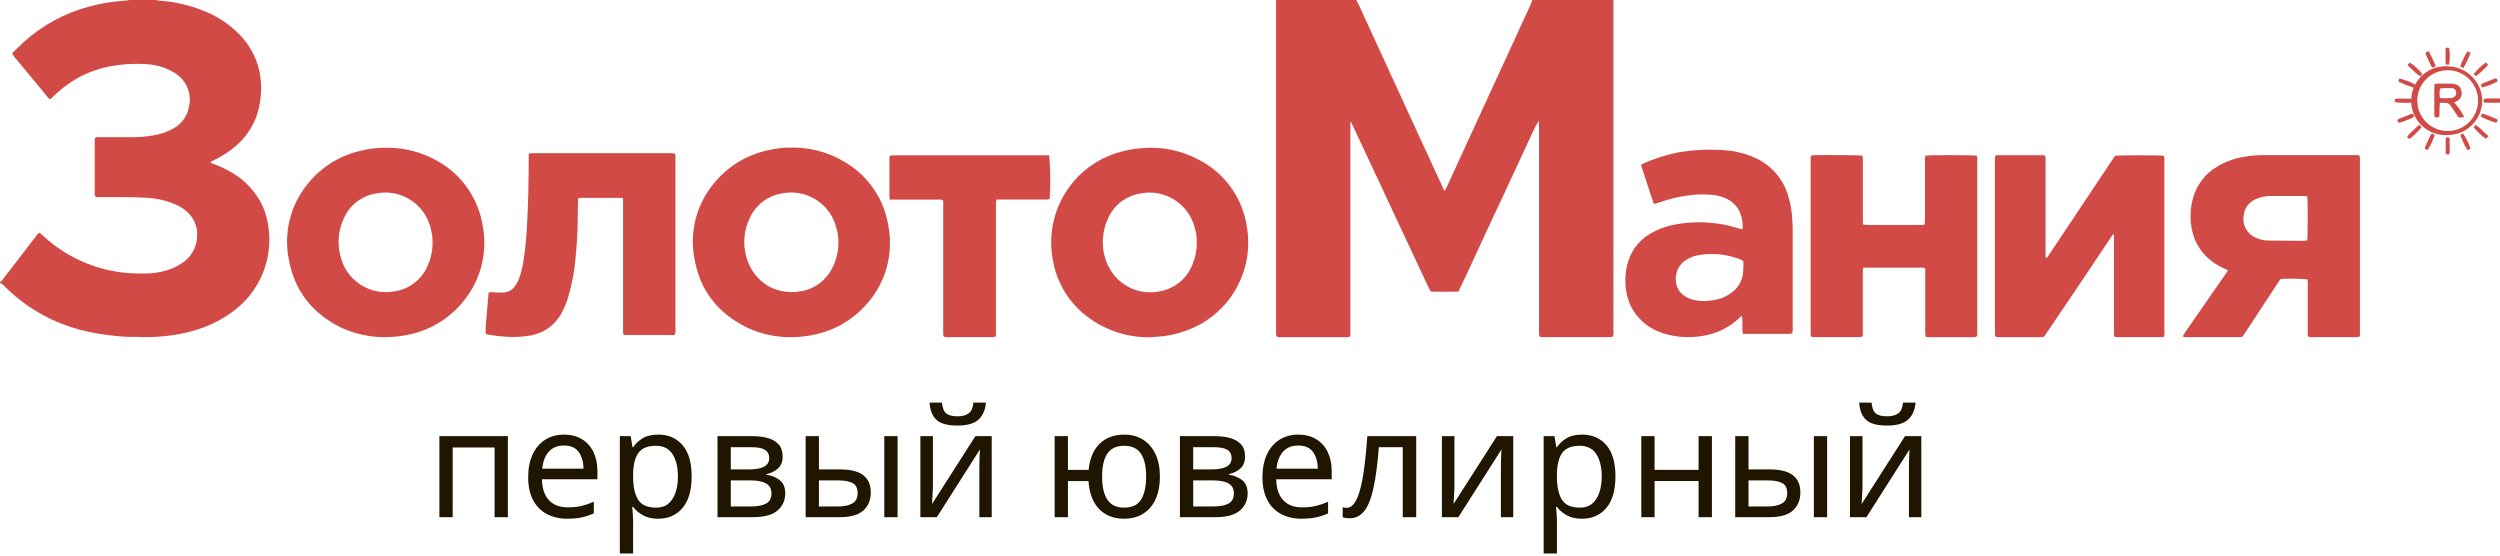
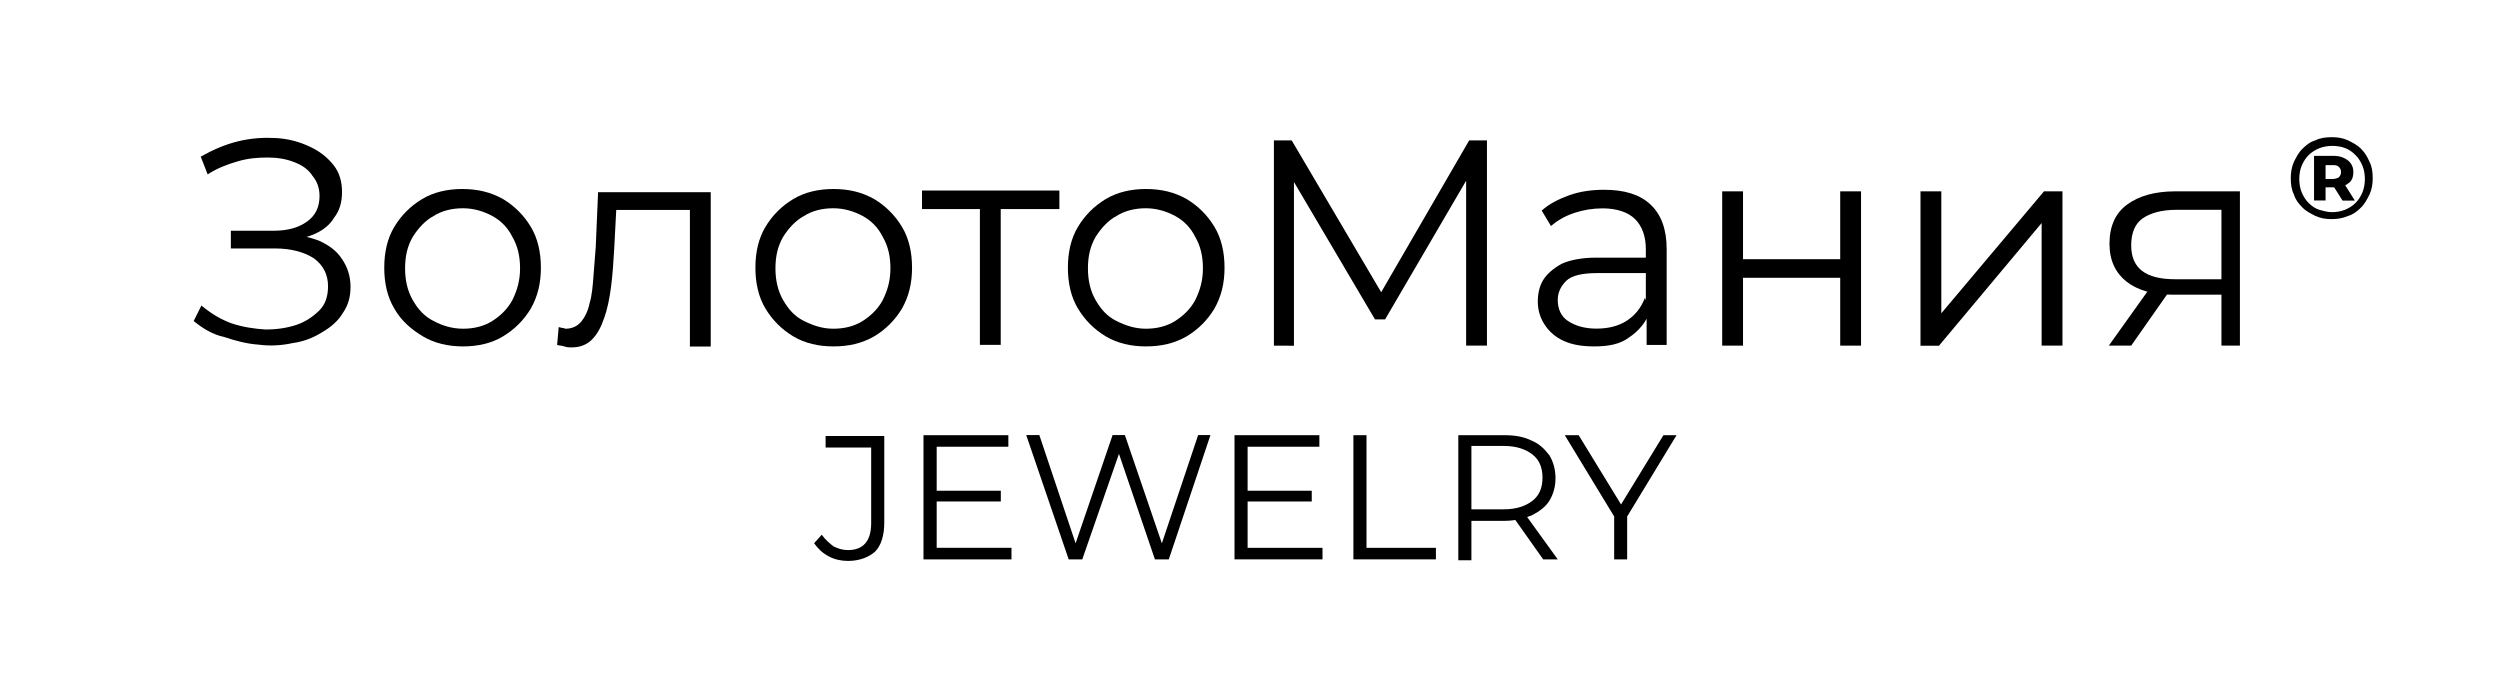
- <svg xmlns="http://www.w3.org/2000/svg" viewBox="0 0 691.47 153.55">
-   <defs>
-     <style>.cls-1{fill:#d24a46;fill-rule:evenodd;}.cls-2{font-size:41.82px;fill:#201600;font-family:Geometria-Medium, Geometria;letter-spacing:0.01em;}.cls-3{letter-spacing:0em;}.cls-4{letter-spacing:0.01em;}.cls-5{letter-spacing:0em;}.cls-6{letter-spacing:0em;}.cls-7{letter-spacing:0em;}.cls-8{letter-spacing:0.01em;}.cls-9{letter-spacing:0em;}.cls-10{letter-spacing:0em;}.cls-11{letter-spacing:0.01em;}.cls-12{letter-spacing:0em;}</style>
-   </defs>
-   <g id="Слой_2" data-name="Слой 2">
-     <g id="Слой_1-2" data-name="Слой 1">
-       <path class="cls-1" d="M446.25,0c0,.4,0,.8,0,1.19q0,45.11,0,90.2a4.15,4.15,0,0,1-.14,1.7c-.21,0-.43.13-.65.16a5.77,5.77,0,0,1-.72,0H427.19a2.56,2.56,0,0,1-1.43-.2,16.82,16.82,0,0,1-.08-2.84c0-1,0-1.91,0-2.86V36.17c0-.93,0-1.87-.09-2.82a39,39,0,0,0-2.14,4.23c-.69,1.43-1.34,2.87-2,4.31l-2,4.32q-1,2.15-2,4.31t-2,4.32q-1,2.1-2,4.21t-2,4.31l-2,4.32c-.67,1.44-1.35,2.87-2,4.31l-2,4.32c-.67,1.43-1.35,2.86-2.05,4.34-2.59.09-5.12.06-7.69,0-.92-1.71-1.66-3.47-2.49-5.19s-1.64-3.52-2.47-5.29-1.62-3.45-2.43-5.18l-2.43-5.18-2.47-5.29c-.81-1.73-1.61-3.46-2.42-5.18l-2.43-5.18q-1.23-2.66-2.48-5.29c-.8-1.71-1.58-3.43-2.43-5.16l-.16.17a.25.25,0,0,0,0,.12.49.49,0,0,0,0,.12V92.48s0,.08,0,.12v.12a.49.49,0,0,1,0,.12,1.17,1.17,0,0,0-.05.11.41.41,0,0,1-.06.11,2.16,2.16,0,0,1-1.37.2H354.33a1.9,1.9,0,0,1-1.26-.21,3.28,3.28,0,0,1-.13-1.42V1.91c0-.64,0-1.27,0-1.91h22.19c.22.42.46.83.66,1.26l16.08,35Q395.45,44,399,51.72a2.29,2.29,0,0,0,.62,1.05c.13-.24.25-.44.35-.65q1.35-2.92,2.69-5.85Q413,23.74,423.38,1.22A12.63,12.63,0,0,0,423.82,0Z" />
-       <path class="cls-1" d="M43,0a7.1,7.1,0,0,0,.92.17,39.45,39.45,0,0,1,12,2.67A28.35,28.35,0,0,1,66.16,9.45a20.94,20.94,0,0,1,5.58,10.22,21.84,21.84,0,0,1,.45,5.93,22.54,22.54,0,0,1-1.13,6.19,19.57,19.57,0,0,1-5.83,8.58,27.77,27.77,0,0,1-6,3.9c-.35.17-.69.35-1,.52,0,.31.18.27.3.34a2.89,2.89,0,0,0,.44.18,29.15,29.15,0,0,1,5.46,2.62,21.22,21.22,0,0,1,7,6.84,19.6,19.6,0,0,1,2.8,7.91,24.59,24.59,0,0,1-9.89,23.54,33.38,33.38,0,0,1-11.56,5.45,42.27,42.27,0,0,1-6.79,1.25,52.53,52.53,0,0,1-8.69.25c-.51,0-1,0-1.54,0-1.83,0-3.65-.24-5.46-.45a59.22,59.22,0,0,1-7.72-1.41A45.85,45.85,0,0,1,2.17,80.06c-.52-.49-1-1-1.56-1.48A2.33,2.33,0,0,0,0,78.27V78c.42-.12.6-.5.84-.81.88-1.13,1.74-2.27,2.62-3.41Q6.72,69.55,10,65.29c.25-.33.44-.75.94-.91.21.18.43.34.64.53.59.52,1.17,1.07,1.78,1.58A39.14,39.14,0,0,0,33.6,75.34a47.84,47.84,0,0,0,6.66.31,21.1,21.1,0,0,0,4.49-.52,15.74,15.74,0,0,0,5.57-2.34A9.14,9.14,0,0,0,54.48,66,8.43,8.43,0,0,0,52,58.82a11.37,11.37,0,0,0-3.37-2.23,23,23,0,0,0-8-1.87c-2.34-.16-4.69-.16-7-.2-2,0-4.05,0-6.08,0a2.1,2.1,0,0,1-1.18-.15,2,2,0,0,1-.17-1.26c0-3,0-6.05,0-9.07,0-1.67,0-3.34,0-5a1.27,1.27,0,0,1,.3-1.09c.36,0,.79,0,1.22,0,2.75,0,5.49,0,8.24,0a35.18,35.18,0,0,0,6.4-.49,16.19,16.19,0,0,0,5.71-2,8.43,8.43,0,0,0,4.24-6.17A8.52,8.52,0,0,0,49,20.64a13.7,13.7,0,0,0-2.15-1.28,16.77,16.77,0,0,0-6.55-1.62,39.22,39.22,0,0,0-10.08.65,29.77,29.77,0,0,0-10.33,4.15,34.88,34.88,0,0,0-5.29,4.26c-.24.24-.44.58-.95.61l-.41-.49L3.8,15.51c-.17-.21-.3-.44-.46-.67a5.15,5.15,0,0,1,.33-.43c1-.94,1.93-1.9,2.93-2.8A43.56,43.56,0,0,1,24.66,1.82,48.34,48.34,0,0,1,34.87.17,7.58,7.58,0,0,0,35.8,0Z" />
-       <path class="cls-1" d="M598.52,93.15a4.27,4.27,0,0,1-.63.1c-4.17,0-8.35,0-12.52,0a2.52,2.52,0,0,1-.52-.12,3.82,3.82,0,0,1-.15-.67c0-.39,0-.79,0-1.19V66.1c0-.43,0-.86,0-1.39a1.84,1.84,0,0,0-.76.82l-8.76,13.09Q570.59,85.4,566,92.19c-.72,1.07-.53,1.08-2,1.08H553.28a3.23,3.23,0,0,1-1.35-.16,4.13,4.13,0,0,1-.15-.65c0-.35,0-.71,0-1.07q0-23.33,0-46.64c0-.55,0-1.1.06-1.7a3,3,0,0,1,.62-.13c4.21,0,8.43,0,12.65,0a2.57,2.57,0,0,1,.5.08,4.39,4.39,0,0,1,.17.67c0,.4,0,.8,0,1.2V69.92a4.61,4.61,0,0,0,.08,1.39c.37.09.44-.2.55-.38,1.31-1.94,2.61-3.9,3.92-5.85l14-21c.24-.36.5-.71.71-1,1.08-.16,12.4-.16,13.46,0a3.05,3.05,0,0,1,.14.54c0,.4,0,.79,0,1.19q0,23.32,0,46.65A4.16,4.16,0,0,1,598.52,93.15Z" />
-       <path class="cls-1" d="M616.27,74.78l-1.2-.56a17.22,17.22,0,0,1-4.65-3.09,14.46,14.46,0,0,1-4.34-8.67,18.48,18.48,0,0,1,.36-7.22,14.61,14.61,0,0,1,7-9.28,20.75,20.75,0,0,1,7-2.55,31.42,31.42,0,0,1,6.05-.51q12.35,0,24.69,0a3.89,3.89,0,0,1,1.46.13,5.83,5.83,0,0,1,.09.7c0,.31,0,.63,0,.95V91.46c0,.51,0,1,0,1.57a4.24,4.24,0,0,1-.7.22,7.85,7.85,0,0,1-.84,0H639.81a2.37,2.37,0,0,1-1.39-.18,2.63,2.63,0,0,1-.13-1.3c0-4.41,0-8.82,0-13.24a3.12,3.12,0,0,0-.1-1.26,51,51,0,0,0-7.39-.11c-.21.3-.47.65-.7,1L621,92c-.88,1.34-.64,1.23-2.29,1.24H605.22a3.3,3.3,0,0,1-1.47-.16,3.8,3.8,0,0,1,.23-.56c.16-.27.35-.53.53-.79l11-15.86ZM638.16,54.3a4.16,4.16,0,0,0-.52-.08c-3.29,0-6.6,0-9.89,0a9.56,9.56,0,0,0-3.71.81,5.42,5.42,0,0,0-3.46,4.49,5.6,5.6,0,0,0,3.24,6.17,7.68,7.68,0,0,0,3.09.82c3.54.07,7.07.08,10.61.1a3.05,3.05,0,0,0,.63-.14C638.32,65.44,638.33,55.47,638.16,54.3Z" />
-       <path class="cls-1" d="M106.93,93.25A28.62,28.62,0,0,1,94,90.44C86.25,86.52,81.41,80.3,79.87,71.68A25.13,25.13,0,0,1,85,51a26,26,0,0,1,14.39-9.21,28.41,28.41,0,0,1,7.79-.93A28,28,0,0,1,121,44.53a25,25,0,0,1,12.5,17.86,25.27,25.27,0,0,1-4.66,20.08,26.25,26.25,0,0,1-15,9.91A31.82,31.82,0,0,1,106.93,93.25Zm12.7-26.59a14.83,14.83,0,0,0-.58-3.82,12.89,12.89,0,0,0-15.33-9.27A11.66,11.66,0,0,0,95,60.64a15,15,0,0,0-.9,9.9,12.9,12.9,0,0,0,15.27,10,11.73,11.73,0,0,0,8.7-6.57A15.67,15.67,0,0,0,119.63,66.66Z" />
-       <path class="cls-1" d="M218.76,93.26a28.14,28.14,0,0,1-12.12-2.65c-8.14-4-13.14-10.37-14.61-19.34a25.1,25.1,0,0,1,5.66-20.83,26,26,0,0,1,13.92-8.69,28.07,28.07,0,0,1,7.9-.94,27.78,27.78,0,0,1,15.85,5.11A24.72,24.72,0,0,1,245.62,62a25.34,25.34,0,0,1-6.38,22.64A26,26,0,0,1,226,92.38,30.08,30.08,0,0,1,218.76,93.26ZM231.9,67.38a15.31,15.31,0,0,0-.73-4.9,12.88,12.88,0,0,0-15.24-8.91,11.74,11.74,0,0,0-8.71,7.09,15.06,15.06,0,0,0-1,9.56c1.55,7.13,7.79,11.72,15.38,10.33a11.72,11.72,0,0,0,8.57-6.38A15.59,15.59,0,0,0,231.9,67.38Z" />
-       <path class="cls-1" d="M317.83,93.29a28.07,28.07,0,0,1-16.34-5.15,24.81,24.81,0,0,1-10.32-16.43A25.94,25.94,0,0,1,309.93,42a29.9,29.9,0,0,1,5.73-1,27.75,27.75,0,0,1,15.88,3.17A24.78,24.78,0,0,1,344.8,62.36a25.81,25.81,0,0,1-16.94,29.16,26.41,26.41,0,0,1-7.9,1.62C319.25,93.17,318.54,93.24,317.83,93.29ZM331,67a12.42,12.42,0,0,0-.54-4,12.92,12.92,0,0,0-15.36-9.42,11.74,11.74,0,0,0-8.82,7.27,15.38,15.38,0,0,0-.91,9.35,13.87,13.87,0,0,0,1.62,4.2,12.8,12.8,0,0,0,14,6.13A11.88,11.88,0,0,0,330,72.69,14.82,14.82,0,0,0,331,67Z" />
-       <path class="cls-1" d="M134.33,92.29c0-.68,0-1.32,0-1.94.24-3.09.52-6.18.79-9.26,0-.07.08-.13.16-.26.7-.07,1.45.07,2.19.07s1.19,0,1.79,0a4,4,0,0,0,3.13-1.7,8.82,8.82,0,0,0,1.22-2.31,24.8,24.8,0,0,0,1.18-4.73,96.45,96.45,0,0,0,1-10.31c.33-6,.44-12.08.44-18.12,0-.39,0-.79,0-1.2a4.37,4.37,0,0,1,.64-.15c.39,0,.79,0,1.19,0H185a5.31,5.31,0,0,1,1.71.13,5.81,5.81,0,0,1,.11.69c0,.36,0,.71,0,1.07q0,23.27,0,46.52a4.21,4.21,0,0,1-.15,1.76,1.26,1.26,0,0,1-.34.12H172.94a2.77,2.77,0,0,1-.49-.11,6.42,6.42,0,0,1-.12-.7c0-.4,0-.8,0-1.2q0-17.11,0-34.22c0-.52,0-1,0-1.58a4.13,4.13,0,0,0-.74-.13q-5.49,0-11,0a2.68,2.68,0,0,0-.43,0c-.32.26-.25.6-.26.91-.05,1.87-.12,3.73-.13,5.6,0,3.34-.24,6.68-.57,10a53.81,53.81,0,0,1-2.09,11.1,24,24,0,0,1-1.58,3.85,12.06,12.06,0,0,1-9.42,6.69,28.54,28.54,0,0,1-6.06.27c-1.55-.1-3.08-.28-4.61-.53A2.6,2.6,0,0,1,134.33,92.29Z" />
-       <path class="cls-1" d="M500.91,93.06a1.51,1.51,0,0,1-.11-.43q0-24.63,0-49.26A1.39,1.39,0,0,1,501,43a3.43,3.43,0,0,1,.56-.07c2.31-.1,12.58,0,13.53.09a4.28,4.28,0,0,1,.16.64c0,.36,0,.72,0,1.07,0,5.29,0,10.58,0,15.87,0,.47,0,.95,0,1.47a5.1,5.1,0,0,0,.86.14h15.51c.19,0,.38,0,.64-.06a4.39,4.39,0,0,0,.17-.67c0-.36,0-.72,0-1.07q0-7.93,0-15.87a2.94,2.94,0,0,1,.17-1.5c1-.16,13-.17,14.14,0,.05.24.12.5.15.76a7.85,7.85,0,0,1,0,.84V91.5a4.51,4.51,0,0,1-.1,1.48,1.22,1.22,0,0,1-1,.28H534l-1.33-.06a3.58,3.58,0,0,1-.18-.74c0-.39,0-.79,0-1.19V75.65c0-.47,0-.94,0-1.34-.37-.37-.74-.27-1.09-.27-2.74,0-5.48,0-8.23,0H515.4a4.62,4.62,0,0,0-.17.82c0,.83,0,1.67,0,2.5,0,4.73,0,9.46,0,14.2,0,.47,0,.94,0,1.46a5.06,5.06,0,0,1-.69.23,5.72,5.72,0,0,1-.83,0H502.34A2.39,2.39,0,0,1,500.91,93.06Z" />
-       <path class="cls-1" d="M481.79,87.32c-.41.34-.62.51-.82.7a18.55,18.55,0,0,1-10.14,4.9,23.05,23.05,0,0,1-10.94-.78,15.79,15.79,0,0,1-5.64-3.25,14,14,0,0,1-4.47-8.47,18.05,18.05,0,0,1,.22-6.87,13.52,13.52,0,0,1,6.45-8.92,20.35,20.35,0,0,1,6.07-2.37,34.83,34.83,0,0,1,10.08-.67,32.52,32.52,0,0,1,8.16,1.55c.3.1.61.17.92.25,0,0,.07,0,.13,0,.22-.1.18-.32.19-.5a9.77,9.77,0,0,0-.52-3.52,7.27,7.27,0,0,0-3.41-4.13A10.7,10.7,0,0,0,474.36,54a26.61,26.61,0,0,0-6.18-.09,38,38,0,0,0-9.49,2.17c-.3.11-.6.19-.91.27-.07,0-.15,0-.28,0a1.31,1.31,0,0,1-.23-.36c-1.13-3.43-2.25-6.86-3.39-10.34a3.91,3.91,0,0,1,.51-.35A44.5,44.5,0,0,1,464,42.19a51.6,51.6,0,0,1,12.59-.67A24.84,24.84,0,0,1,485,43.46a16.59,16.59,0,0,1,9.68,11,27,27,0,0,1,1,5.5c.14,1.58.16,3.17.16,4.76V90.58a4.31,4.31,0,0,1-.11,1.52c-.39.35-.84.24-1.27.24H483.31c-.4,0-.79,0-1.25,0a8.23,8.23,0,0,1-.14-1c0-.95,0-1.91,0-2.86C481.9,88.15,481.84,87.85,481.79,87.32Zm.41-15c-.17-.2-.21-.28-.28-.31-.25-.12-.5-.24-.76-.34a21.7,21.7,0,0,0-11.11-1.15,9.43,9.43,0,0,0-3.67,1.35,6.12,6.12,0,0,0-2.83,6,5.09,5.09,0,0,0,1.68,3.45,6.79,6.79,0,0,0,2,1.24,11.52,11.52,0,0,0,3.48.7,14.26,14.26,0,0,0,3.2-.25,11.06,11.06,0,0,0,5.39-2.35,7.82,7.82,0,0,0,2.77-4.85A24.49,24.49,0,0,0,482.2,72.28Z" />
-       <path class="cls-1" d="M290.2,42.94A82,82,0,0,1,290.39,54c0,.35-.06.7-.09,1a2.33,2.33,0,0,1-1.37.19H277l-1.34,0a4,4,0,0,0-.19.71c0,.4,0,.79,0,1.19V91.49c0,.52,0,1,0,1.59a4.8,4.8,0,0,1-.86.17c-.87,0-1.75,0-2.62,0h-9.54a3.07,3.07,0,0,1-1.45-.17,4,4,0,0,1-.12-.68c0-.39,0-.79,0-1.19q0-17.18,0-34.34a3.43,3.43,0,0,0-.12-1.5,2.44,2.44,0,0,0-1.32-.16H247.47c-.43,0-.86,0-1.33,0a4.94,4.94,0,0,1-.13-.75q0-5.36,0-10.73a6.18,6.18,0,0,1,.07-.64,6.21,6.21,0,0,1,.68-.13,5.77,5.77,0,0,1,.72,0h41.38Z" />
-       <path class="cls-1" d="M691.47,28.4c-1.46.05-2.92,0-4.32,0a.8.8,0,0,1-.13-1,6,6,0,0,1,2.19-.17c.75,0,1.5,0,2.26,0Z" />
-       <path class="cls-1" d="M677,37.35a9.52,9.52,0,1,1,.06-19,9.65,9.65,0,0,1,9.49,9.62A9.55,9.55,0,0,1,677,37.35Zm-.11-1.11a8.41,8.41,0,1,0-8.3-8.5A8.41,8.41,0,0,0,676.87,36.24Z" />
-       <path class="cls-1" d="M676.58,42.67c-.06-.12-.13-.18-.13-.25,0-1.34,0-2.68,0-4,0-.3.25-.45.59-.43a.5.5,0,0,1,.51.4,2,2,0,0,1,0,.35c0,1.14,0,2.28,0,3.43a2.85,2.85,0,0,1-.12.52Z" />
-       <path class="cls-1" d="M662.36,28.27a3.56,3.56,0,0,1,0-.52,1.89,1.89,0,0,1,.1-.35,2,2,0,0,1,.45-.12c1.19,0,2.37,0,3.55,0a1,1,0,0,1,.45.12c.24.13.24.39.2.62a.44.44,0,0,1-.38.39A28,28,0,0,1,662.36,28.27Z" />
-       <path class="cls-1" d="M677.38,17.86h-.82a2.6,2.6,0,0,1-.15-.56c0-1.15,0-2.3,0-3.45,0-.72.14-.78,1-.6A13.22,13.22,0,0,1,677.38,17.86Z" />
-       <path class="cls-1" d="M671.73,14.21a3.56,3.56,0,0,1,.31.48c.48,1,1,2,1.42,3,.33.72.21.86-.76,1-.08-.15-.2-.31-.28-.49-.54-1.14-1.07-2.29-1.58-3.39C671,14.28,671.32,14.25,671.73,14.21Z" />
-       <path class="cls-1" d="M663,33.18c.25-.14.37-.24.51-.3,1.06-.43,2.12-.87,3.19-1.28.69-.27.76-.21,1,.7a3.76,3.76,0,0,1-.68.39A34.63,34.63,0,0,1,663.46,34C663.33,33.76,663.21,33.52,663,33.18Z" />
-       <path class="cls-1" d="M665.89,18l.64-.71A16.71,16.71,0,0,1,670,20.47l-.56.61a7,7,0,0,1-1.85-1.5C667,19.09,666.48,18.55,665.89,18Z" />
-       <path class="cls-1" d="M683.33,41.14l-.76.36c-.39-.2-1.62-2.71-2.08-4.21l.78-.37A17.82,17.82,0,0,1,683.33,41.14Z" />
-       <path class="cls-1" d="M668,23.38c-.1.3-.19.54-.26.74s-.23.11-.29.09a35.6,35.6,0,0,1-4-1.59c-.19-.45.09-.66.2-.91A17.46,17.46,0,0,1,668,23.38Z" />
-       <path class="cls-1" d="M681.4,18.8l-.92-.4a9,9,0,0,1,.92-2.2,9.09,9.09,0,0,1,1.07-2l.89.39A42.52,42.52,0,0,1,681.4,18.8Z" />
-       <path class="cls-1" d="M673.42,37.33a16,16,0,0,1-2,4.17,5.15,5.15,0,0,1-.52-.21.37.37,0,0,1-.2-.49c.12-.34.28-.66.43-1,.35-.75.69-1.51,1.06-2.26S672.65,36.8,673.42,37.33Z" />
-       <path class="cls-1" d="M688.29,37.69l-.72.72a17.92,17.92,0,0,1-3.39-3.23l.55-.62a7.54,7.54,0,0,1,1.81,1.49C687.11,36.54,687.63,37.07,688.29,37.69Z" />
-       <path class="cls-1" d="M686.21,32.3a1.71,1.71,0,0,1,.07-.41c.2-.41.36-.5.73-.38s.51.2.77.3c.84.34,1.68.67,2.52,1,.65.28.66.43.14,1.13A21.4,21.4,0,0,1,686.21,32.3Z" />
-       <path class="cls-1" d="M687.61,17.26l.58.65a21.26,21.26,0,0,1-3.39,3.17l-.61-.55A14,14,0,0,1,687.61,17.26Z" />
-       <path class="cls-1" d="M669.11,34.51l.68.67a19.57,19.57,0,0,1-3.27,3.19c-.08,0-.18,0-.23,0s-.33-.32-.52-.51a7.31,7.31,0,0,1,1.63-1.74C667.93,35.54,668.5,35.06,669.11,34.51Z" />
-       <path class="cls-1" d="M686.56,24.21a2,2,0,0,1-.25-.37c-.16-.35-.12-.55.19-.68,1.17-.49,2.33-1,3.51-1.42.41-.16.62,0,.76.46a1.2,1.2,0,0,1,0,.33A19.91,19.91,0,0,1,686.56,24.21Z" />
-       <path class="cls-1" d="M674.87,28.44c-.27,1.38,0,2.66-.21,3.87a1.41,1.41,0,0,1-1.25.09,3.64,3.64,0,0,1-.11-.66q0-3.87,0-7.74a7.4,7.4,0,0,1,.08-.75,3.87,3.87,0,0,1,.7-.13c1.31,0,2.62,0,3.93,0a4.72,4.72,0,0,1,1.17.21,2.18,2.18,0,0,1,1.63,2,2.34,2.34,0,0,1-1,2.48,9.65,9.65,0,0,1-1,.52,19.4,19.4,0,0,1,2.74,4,2.67,2.67,0,0,1-1.6.1c-.36-.56-.72-1.12-1.09-1.68s-.66-1-1-1.47a1.88,1.88,0,0,0-1.73-.85C675.7,28.46,675.34,28.44,674.87,28.44Zm0-1.32a23.6,23.6,0,0,0,3.14,0,2.05,2.05,0,0,0,.67-.23,1.13,1.13,0,0,0,.65-.92,1.27,1.27,0,0,0-1.17-1.59c-.86-.07-1.73,0-2.6,0a4.55,4.55,0,0,0-.69.12A8.34,8.34,0,0,0,674.85,27.12Z" />
-       <text class="cls-2" transform="translate(117.97 143.05)">п<tspan class="cls-3" x="25.82" y="0">е</tspan>
-         <tspan class="cls-4" x="49.91" y="0">р</tspan>
-         <tspan class="cls-5" x="76.92" y="0">в</tspan>
-         <tspan class="cls-6" x="101.3" y="0">ы</tspan>
-         <tspan class="cls-7" x="133.03" y="0">й </tspan>
-         <tspan class="cls-8" x="170.17" y="0">ю</tspan>
-         <tspan class="cls-9" x="204.82" y="0">ве</tspan>
-         <tspan class="cls-10" x="253.11" y="0">ли</tspan>
-         <tspan class="cls-11" x="305.42" y="0">р</tspan>
-         <tspan class="cls-12" x="332.43" y="0">н</tspan>
-         <tspan class="cls-6" x="358.41" y="0">ы</tspan>
-         <tspan class="cls-7" x="390.15" y="0">й</tspan>
-       </text>
+ <svg xmlns="http://www.w3.org/2000/svg" version="1.1" id="Слой_1" x="0px" y="0px" viewBox="0 0 2556.9 696" style="enable-background:new 0 0 2556.9 696;" xml:space="preserve">
+   <style type="text/css">
+ 	.st0{fill:transparent;}
+ </style>
+   <g>
+     <g id="Слой_2_1_">
+       <rect class="st0" width="2556.9" height="694.5" />
+     </g>
+     <g>
+       <path d="M198.1,328.3l7.9-15.8c9.5,7.9,19.7,14.2,30.8,18.2c11.8,3.9,22.9,5.5,34.7,6.3c11.8,0,22.1-1.6,31.6-4.7    c9.5-3.2,17.4-8.7,23.7-15c6.3-6.3,8.7-15,8.7-24.5c0-11.8-4.7-21.3-14.2-28.4c-9.5-6.3-22.9-10.3-40.2-10.3h-45V236h43.4    c15,0,26-3.2,34.7-9.5c8.7-6.3,12.6-15,12.6-26c0-7.9-2.4-15-7.1-20.5c-3.9-6.3-10.3-11-18.9-14.2c-7.9-3.2-17.4-4.7-26.8-4.7    c-10.3,0-20.5,0.8-30.8,3.9c-11,3.2-21.3,7.1-30.8,13.4l-7.1-18.2c12.6-7.1,25.3-12.6,38.7-15.8c13.4-3.2,26-3.9,38.7-3.2    c12.6,0.8,23.7,3.9,33.9,8.7c10.3,4.7,18.2,11,24.5,18.9s8.7,17.4,8.7,27.6s-2.4,18.9-7.9,26c-4.7,7.9-11.8,13.4-21.3,17.4    c-9.5,3.9-19.7,6.3-32.4,6.3l1.6-6.3c14.2,0,26,2.4,36.3,6.3c10.3,4.7,18.2,10.3,23.7,18.9c5.5,7.9,8.7,17.4,8.7,28.4    c0,10.3-2.4,18.9-7.9,26.8c-4.7,7.9-11.8,14.2-21.3,19.7c-8.7,5.5-18.9,9.5-30,11c-11,2.4-22.9,3.2-34.7,1.6    c-11.8-0.8-23.7-3.9-35.5-7.9C218.6,342.5,207.5,336.2,198.1,328.3z" />
+       <path d="M473.5,354.3c-15,0-29.2-3.2-41-10.3c-11.8-7.1-22.1-15.8-29.2-28.4c-7.1-11.8-10.3-26-10.3-41.8s3.2-30,10.3-41.8    c7.1-11.8,16.6-21.3,28.4-28.4c11.8-7.1,26-10.3,41-10.3c15.8,0,29.2,3.2,41.8,10.3c11.8,7.1,21.3,16.6,28.4,28.4    c7.1,11.8,10.3,26,10.3,41.8s-3.2,29.2-10.3,41.8c-7.1,11.8-16.6,21.3-28.4,28.4C502.7,351.2,488.5,354.3,473.5,354.3z     M473.5,336.2c11,0,21.3-2.4,30-7.9c8.7-5.5,15.8-12.6,20.5-21.3c4.7-9.5,7.9-19.7,7.9-32.4c0-12.6-2.4-22.9-7.9-32.4    c-4.7-9.5-11.8-16.6-20.5-21.3s-18.9-7.9-30-7.9c-11,0-21.3,2.4-30,7.9c-8.7,4.7-15.8,12.6-21.3,21.3c-5.5,9.5-7.9,19.7-7.9,32.4    c0,11.8,2.4,22.9,7.9,32.4c5.5,9.5,11.8,16.6,21.3,21.3C452.2,333,462.4,336.2,473.5,336.2z" />
+       <path d="M569.8,352.8l1.6-18.2c1.6,0,2.4,0.8,3.9,0.8c1.6,0,2.4,0.8,3.2,0.8c6.3,0,11.8-2.4,15.8-7.1c3.9-4.7,7.1-11,8.7-18.9    c2.4-7.9,3.2-17.4,3.9-26.8c0.8-10.3,1.6-20.5,2.4-30.8l2.4-56h115.2v157.8h-21.3v-146l5.5,6.3h-85.2l4.7-6.3l-2.4,45.8    c-0.8,13.4-1.6,26.8-3.2,38.7c-1.6,12.6-3.9,23.7-7.1,32.4c-3.2,9.5-7.1,16.6-12.6,22.1s-12.6,7.9-20.5,7.9c-2.4,0-4.7,0-7.1-0.8    C575.3,353.5,572.1,353.5,569.8,352.8z" />
+       <path d="M852.3,354.3c-15,0-29.2-3.2-41-10.3c-11.8-7.1-21.3-16.6-28.4-28.4c-7.1-11.8-10.3-26-10.3-41.8s3.2-30,10.3-41.8    c7.1-11.8,16.6-21.3,28.4-28.4c11.8-7.1,26-10.3,41-10.3c15.8,0,29.2,3.2,41.8,10.3c11.8,7.1,21.3,16.6,28.4,28.4    c7.1,11.8,10.3,26,10.3,41.8s-3.2,29.2-10.3,41.8c-7.1,11.8-16.6,21.3-28.4,28.4C881.5,351.2,868.1,354.3,852.3,354.3z     M852.3,336.2c11,0,21.3-2.4,30-7.9c8.7-5.5,15.8-12.6,20.5-21.3c4.7-9.5,7.9-19.7,7.9-32.4c0-12.6-2.4-22.9-7.9-32.4    c-4.7-9.5-11.8-16.6-20.5-21.3s-18.9-7.9-30-7.9s-21.3,2.4-30,7.9c-8.7,4.7-15.8,12.6-21.3,21.3c-5.5,9.5-7.9,19.7-7.9,32.4    c0,11.8,2.4,22.9,7.9,32.4c5.5,9.5,11.8,16.6,21.3,21.3C831.8,333,841.2,336.2,852.3,336.2z" />
+       <path d="M1002.2,353.5V208.3l5.5,5.5H943v-18.9h140.5v18.9H1018l5.5-5.5v144.4h-21.3V353.5z" />
+       <path d="M1171.9,354.3c-15,0-29.2-3.2-41-10.3c-11.8-7.1-21.3-16.6-28.4-28.4s-10.3-26-10.3-41.8s3.2-30,10.3-41.8    c7.1-11.8,16.6-21.3,28.4-28.4c11.8-7.1,26-10.3,41-10.3c15.8,0,29.2,3.2,41.8,10.3c11.8,7.1,21.3,16.6,28.4,28.4    c7.1,11.8,10.3,26,10.3,41.8s-3.2,29.2-10.3,41.8c-7.1,11.8-16.6,21.3-28.4,28.4C1201.1,351.2,1187.7,354.3,1171.9,354.3z     M1171.9,336.2c11,0,21.3-2.4,30-7.9c8.7-5.5,15.8-12.6,20.5-21.3c4.7-9.5,7.9-19.7,7.9-32.4c0-12.6-2.4-22.9-7.9-32.4    c-4.7-9.5-11.8-16.6-20.5-21.3c-8.7-4.7-18.9-7.9-30-7.9c-11,0-21.3,2.4-30,7.9c-8.7,4.7-15.8,12.6-21.3,21.3    c-5.5,9.5-7.9,19.7-7.9,32.4c0,11.8,2.4,22.9,7.9,32.4c5.5,9.5,11.8,16.6,21.3,21.3C1151.4,333,1160.9,336.2,1171.9,336.2z" />
+       <path d="M1302.9,353.5V143.6h18.2l96.3,163.4h-9.5l94.7-163.4h18.2v209.9h-21.3V176.8h4.7l-87.6,149.9h-10.3l-88.4-149.9h5.5    v176.8C1323.4,353.5,1302.9,353.5,1302.9,353.5z" />
+       <path d="M1630.4,354.3c-11.8,0-22.1-1.6-30.8-5.5c-8.7-3.9-15-9.5-19.7-16.6c-4.7-7.1-7.1-15-7.1-23.7c0-7.9,1.6-15.8,5.5-22.1    s10.3-11.8,18.9-16.6c8.7-3.9,20.5-6.3,35.5-6.3h54.5v15.8h-53.7c-15,0-26,2.4-31.6,7.9c-5.5,5.5-8.7,11.8-8.7,19.7    c0,8.7,3.2,16.6,10.3,21.3s16.6,7.9,29.2,7.9c11.8,0,22.1-2.4,30.8-7.9c8.7-5.5,15-13.4,18.9-23.7l4.7,15    c-3.9,10.3-11,18.9-20.5,25.3C1657.2,352,1645.4,354.3,1630.4,354.3z M1684.1,353.5v-34.7l-0.8-5.5v-58.4c0-13.4-3.9-23.7-11-30.8    s-18.9-11-33.1-11c-10.3,0-19.7,1.6-29.2,4.7c-9.5,3.2-17.4,7.9-23.7,13.4l-9.5-15.8c7.9-7.1,17.4-11.8,28.4-15.8    c11-3.9,22.9-5.5,35.5-5.5c20.5,0,36.3,4.7,47.3,15c11,10.3,16.6,25.3,16.6,45.8v97.9h-20.5V353.5z" />
+       <path d="M1761.4,353.5V195.7h21.3v69.4h99.4v-69.4h21.3v157.8h-21.3v-69.4h-99.4v69.4H1761.4z" />
+       <path d="M1964.2,353.5V195.7h21.3v124.7l105-124.7h18.9v157.8h-21.3V228.1l-105,125.5H1964.2z" />
+       <path d="M2156.8,353.5l43.4-60.8h22.1l-42.6,60.8H2156.8z M2272,353.5v-56.8l3.9,4.7h-53.7c-20.5,0-36.3-4.7-47.3-13.4    c-11-8.7-17.4-21.3-17.4-38.7c0-18.2,6.3-31.6,18.2-40.2c11.8-8.7,28.4-13.4,48.9-13.4h66.3v157.8    C2290.9,353.5,2272,353.5,2272,353.5z M2272,290.4v-82.1l3.9,6.3h-50.5c-14.2,0-26,3.2-33.9,8.7s-11.8,15-11.8,27.6    c0,23.7,15,34.7,45,34.7h51.3L2272,290.4z" />
+     </g>
+     <g>
+       <path d="M2384.8,224.1c-6.3,0-11-0.8-16.6-3.2c-4.7-2.4-9.5-4.7-13.4-8.7c-3.9-3.9-7.1-7.9-8.7-13.4c-2.4-4.7-3.2-10.3-3.2-16.6    c0-5.5,0.8-11,3.2-16.6c2.4-4.7,4.7-9.5,8.7-13.4c3.9-3.9,7.9-7.1,13.4-8.7c4.7-2.4,10.3-3.2,16.6-3.2s11,0.8,16.6,3.2    c4.7,2.4,9.5,4.7,13.4,8.7c3.9,3.9,6.3,7.9,8.7,13.4c2.4,4.7,3.2,10.3,3.2,16.6c0,6.3-0.8,11-3.2,16.6c-2.4,4.7-4.7,9.5-8.7,13.4    c-3.9,3.9-7.9,7.1-13.4,8.7C2395.9,223.3,2390.4,224.1,2384.8,224.1z M2384.8,217c4.7,0,9.5-0.8,13.4-2.4s7.9-3.9,11-7.1    c3.2-3.2,5.5-7.1,7.1-11c1.6-3.9,2.4-8.7,2.4-13.4s-0.8-9.5-2.4-13.4c-1.6-3.9-3.9-7.9-7.1-11c-3.2-3.2-6.3-5.5-10.3-7.1    s-8.7-2.4-13.4-2.4c-4.7,0-9.5,0.8-13.4,2.4c-3.9,1.6-7.9,3.9-11,7.1c-3.2,3.2-5.5,7.1-7.1,11c-1.6,3.9-2.4,8.7-2.4,13.4    s0.8,9.5,2.4,13.4c1.6,3.9,3.9,7.9,7.1,11c3.2,3.2,6.3,5.5,11,7.1C2375.4,215.4,2380.1,217,2384.8,217z M2366.7,205.2v-45.8h19.7    c6.3,0,11,1.6,15,4.7c3.9,3.2,5.5,7.1,5.5,11.8c0,5.5-1.6,9.5-5.5,11.8c-3.9,3.2-8.7,3.9-15,3.9h-7.9v13.4H2366.7z M2378.5,183.1    h7.1c2.4,0,4.7-0.8,6.3-1.6c1.6-1.6,2.4-3.2,2.4-5.5c0-2.4-0.8-3.9-2.4-5.5c-1.6-1.6-3.9-1.6-6.3-1.6h-7.1V183.1z M2395.9,205.2    l-11-17.4h12.6l11,17.4H2395.9z" />
+     </g>
+     <g>
+       <path d="M867.3,573.7c-7.1,0-14.2-1.6-19.7-4.7c-6.3-3.2-11-7.9-15-13.4l7.9-8.7c3.2,4.7,7.9,8.7,11.8,11.8    c4.7,2.4,9.5,3.9,15,3.9c15.8,0,23.7-9.5,23.7-27.6v-77.3h-46.6v-11.8h60v88.4c0,13.4-3.2,23.7-9.5,30    C888.6,569.8,879.1,573.7,867.3,573.7z" />
+       <path d="M958,560.3h76.5v11.8h-90V445.1h86.8v11.8H958C958,456.9,958,560.3,958,560.3z M956.5,501.9h67.1v11h-67.1V501.9z" />
+       <path d="M1093,572.1l-43.4-127.1h13.4l40.2,120h-6.3l41-120h12.6l41,120h-6.3l40.2-120h12.6l-42.6,127.1h-14.2l-38.7-113.6h3.9    l-39.5,113.6H1093z" />
+       <path d="M1276.1,560.3h76.5v11.8h-90V445.1h86.8v11.8h-73.4V560.3z M1274.5,501.9h67.1v11h-67.1V501.9z" />
+       <path d="M1384.2,572.1V445.1h13.4v115.2h71v11.8H1384.2z" />
+       <path d="M1491.5,572.1V445.1h47.3c11,0,19.7,1.6,27.6,5.5c7.9,3.2,13.4,8.7,18.2,15c3.9,6.3,6.3,14.2,6.3,23.7    c0,8.7-2.4,16.6-6.3,22.9c-3.9,6.3-10.3,11-18.2,15c-7.9,3.2-17.4,5.5-27.6,5.5h-40.2l6.3-6.3v46.6h-13.4V572.1z M1504.9,527.2    l-6.3-6.3h39.5c12.6,0,22.1-3.2,29.2-8.7c7.1-5.5,10.3-13.4,10.3-23.7s-3.2-18.2-10.3-23.7s-16.6-8.7-29.2-8.7h-39.5l6.3-6.3    V527.2z M1578.3,572.1l-32.4-45.8h14.2l33.1,45.8H1578.3z" />
+       <path d="M1650.9,572.1v-47.3l3.2,8.7l-53.7-88.4h14.2l47.3,77.3h-7.9l47.3-77.3h13.4l-53.7,88.4l3.2-8.7v47.3H1650.9z" />
    </g>
  </g>
</svg>
